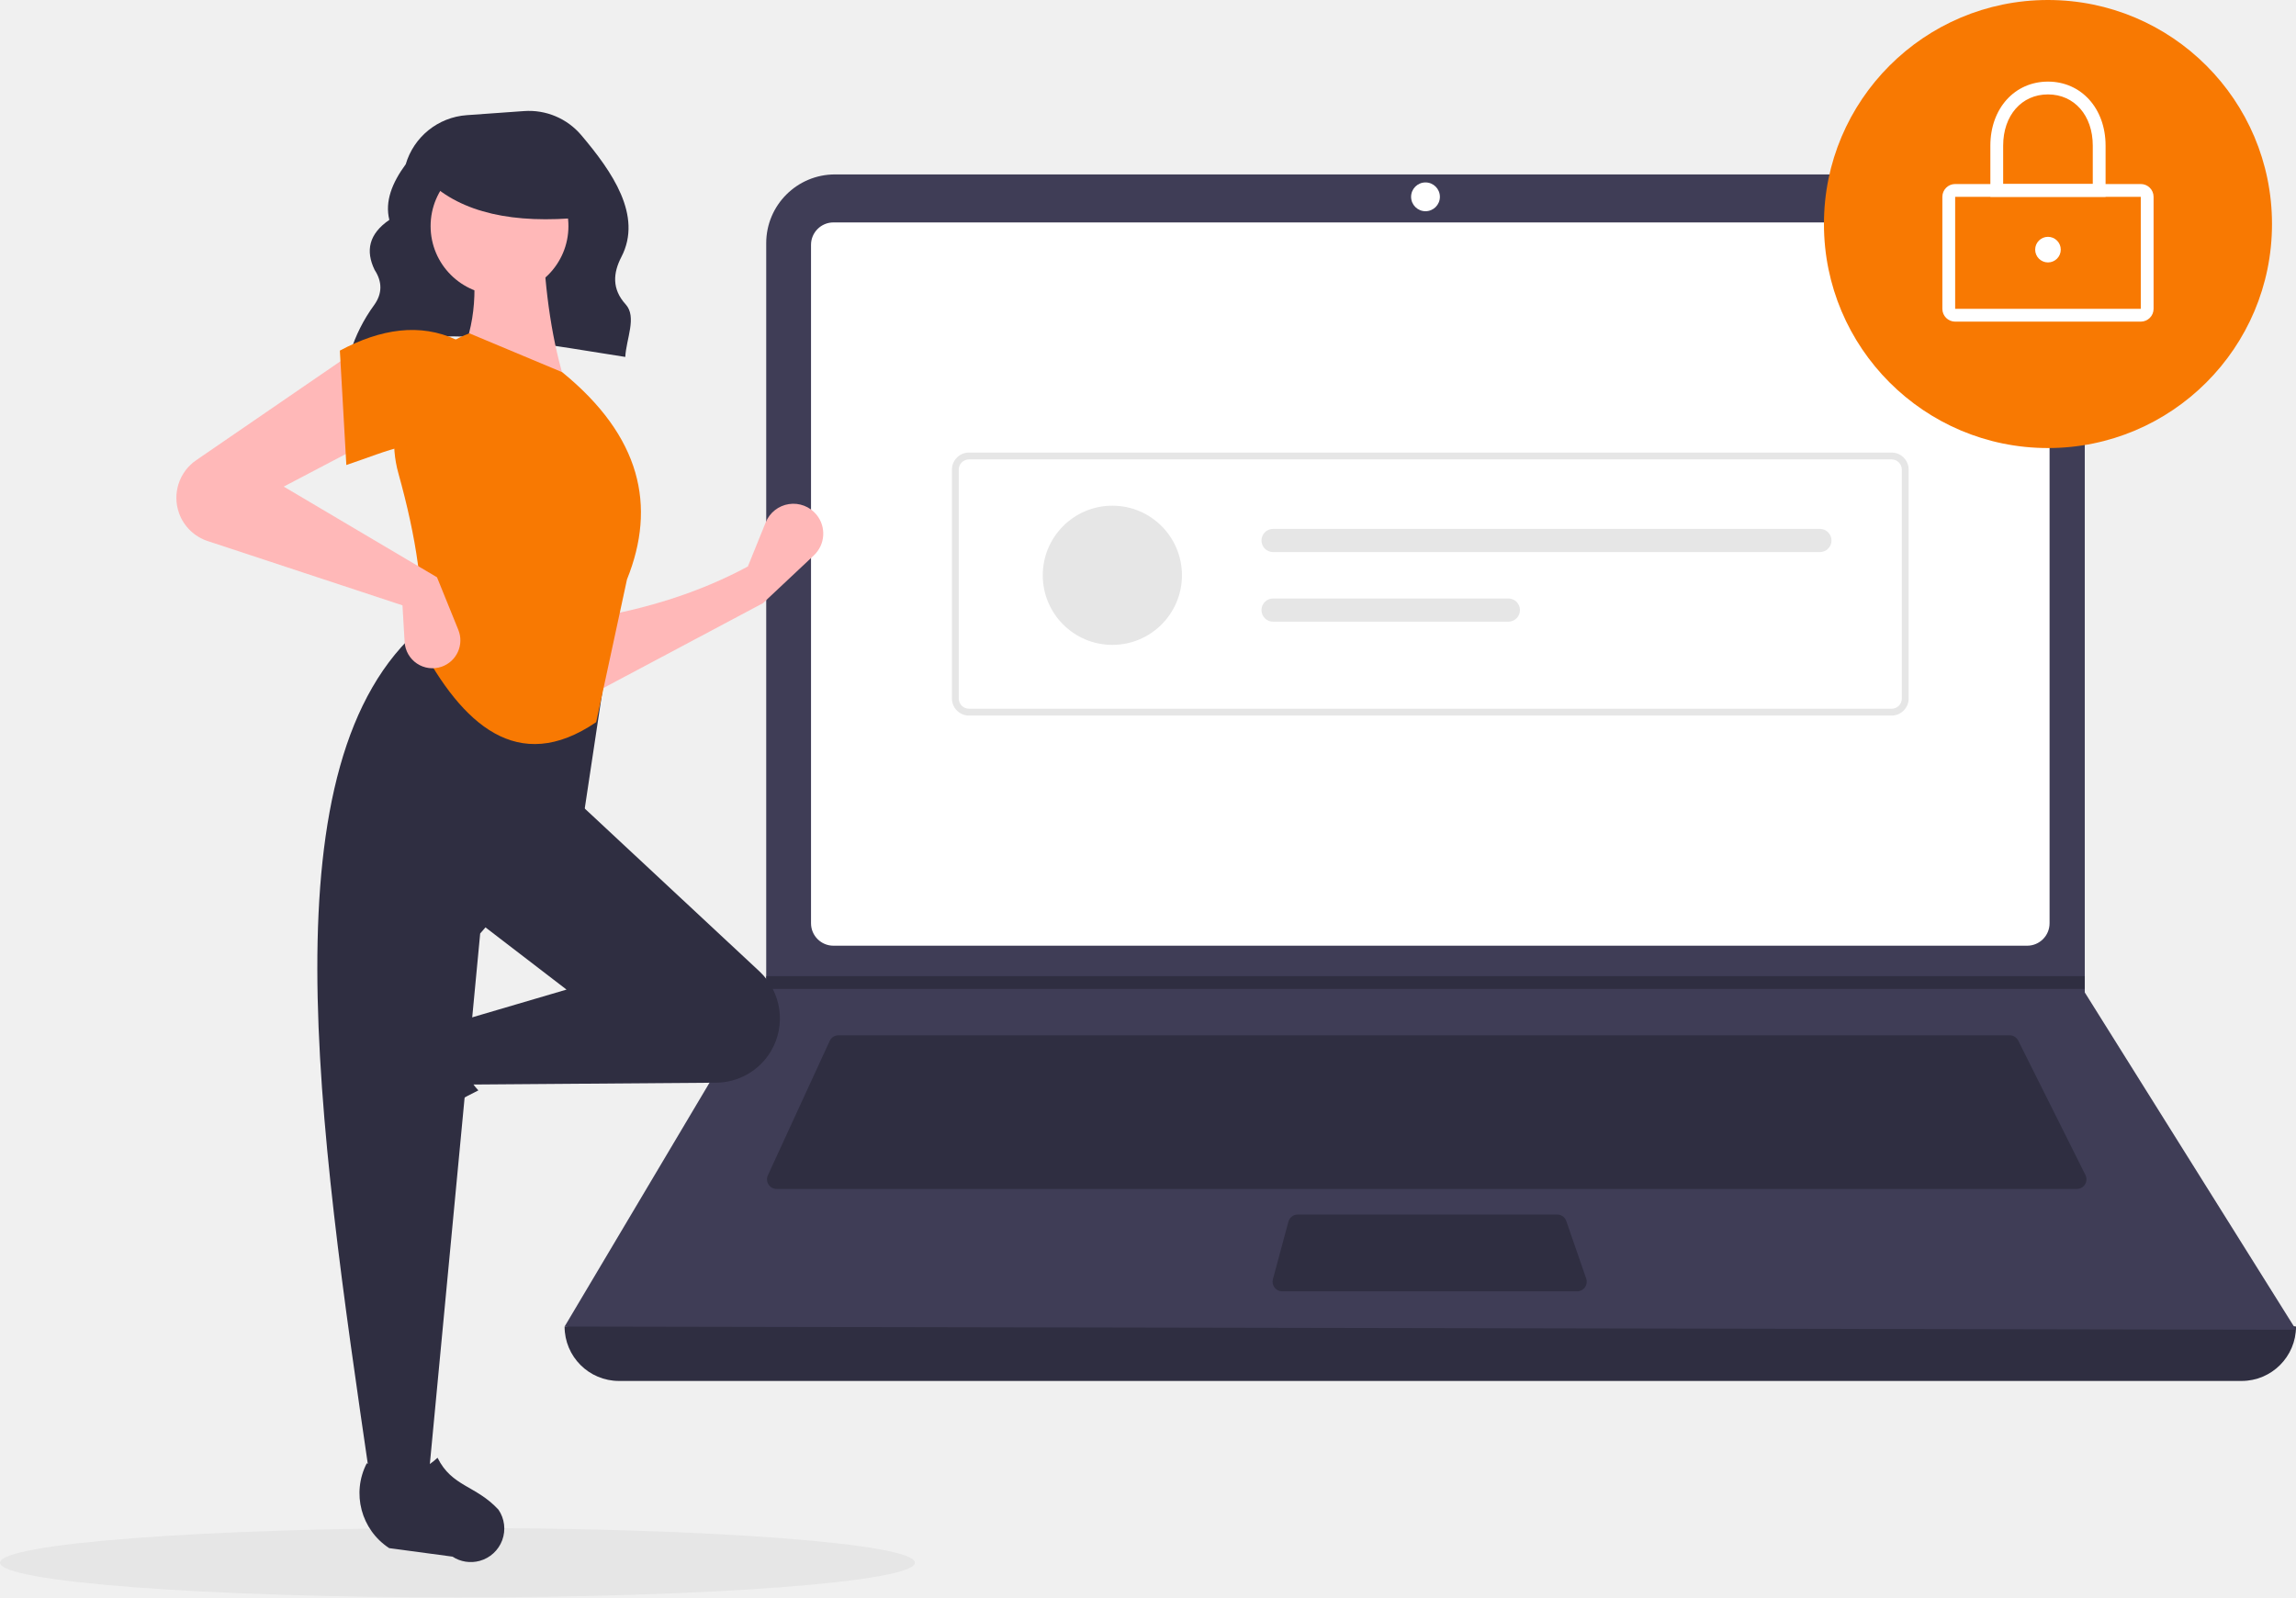
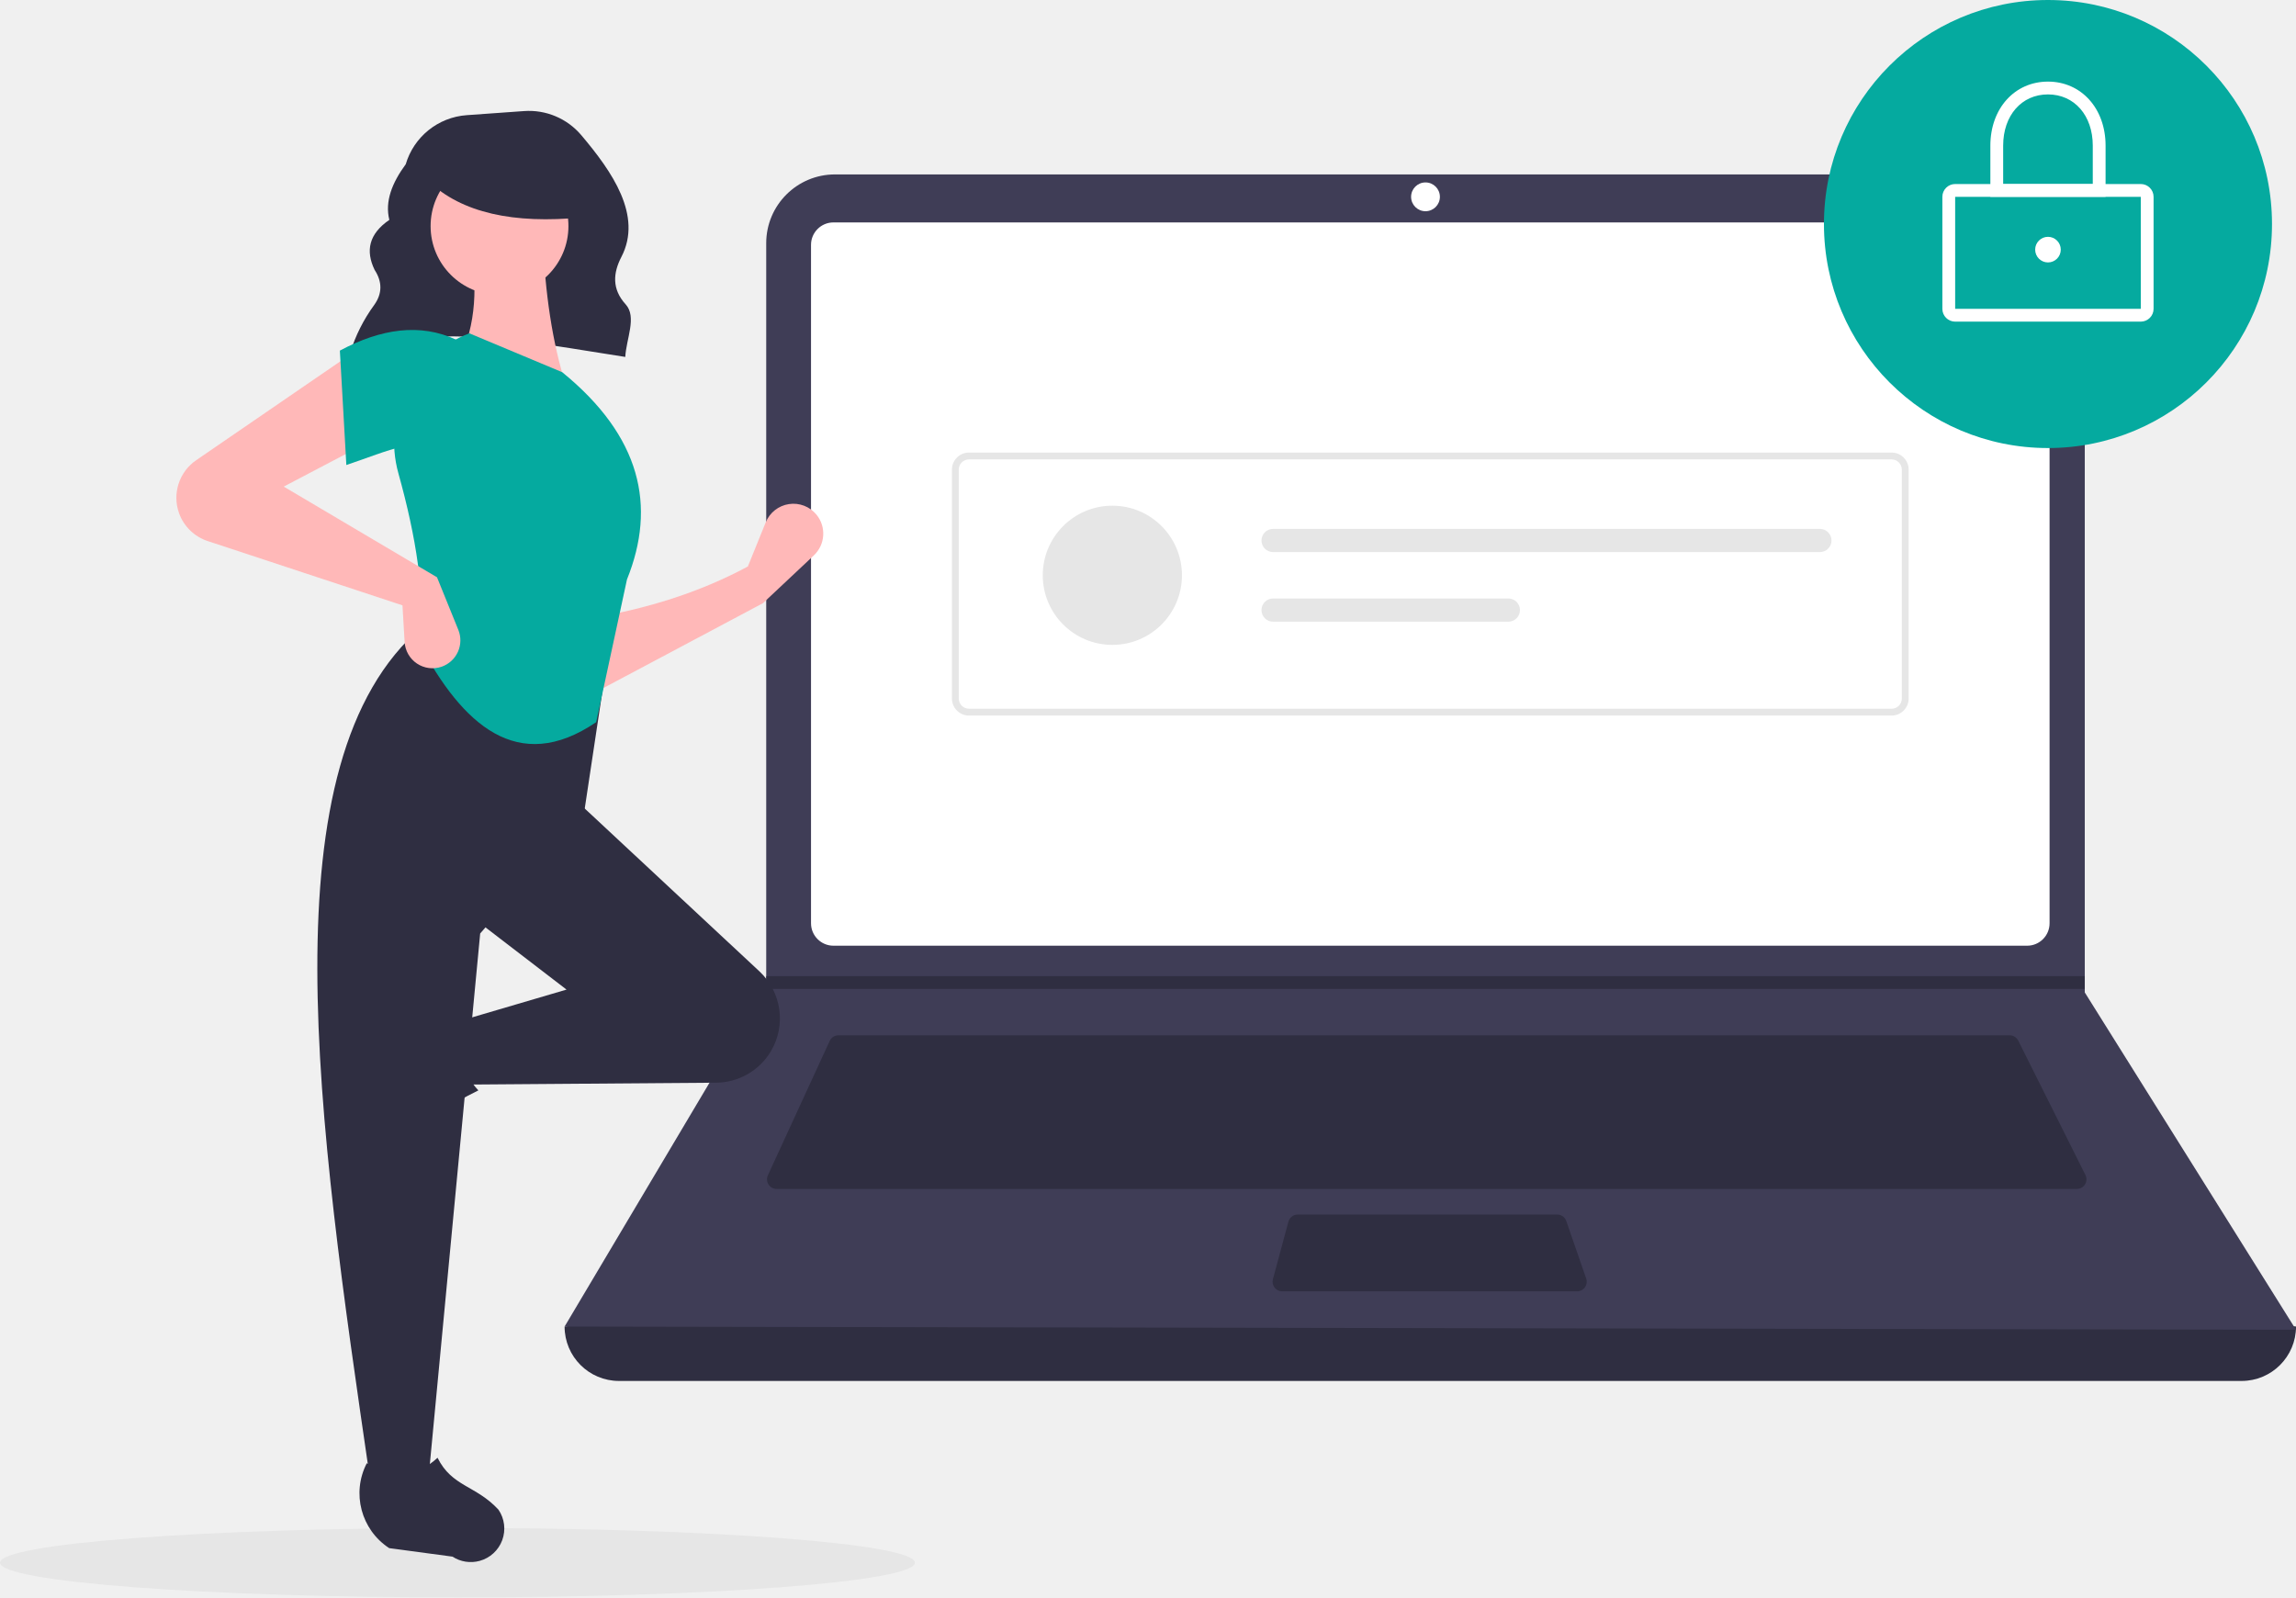
- <svg xmlns="http://www.w3.org/2000/svg" id="a5c16198-98a1-478b-8909-43624583dcf2" data-name="Layer 1" width="793" height="551.732" viewBox="0 0 793 551.732">
+ <svg xmlns="http://www.w3.org/2000/svg" data-name="Layer 1" width="793" height="551.732" viewBox="0 0 793 551.732">
  <ellipse cx="158" cy="539.732" rx="158" ry="12" fill="#e6e6e6" />
  <path d="M324.272,296.554c27.497-11.695,61.744-4.285,95.191.858.311-6.228,4.084-13.808.132-18.153-4.801-5.279-4.359-10.825-1.47-16.404,7.388-14.265-3.197-29.444-13.884-42.065a23.669,23.669,0,0,0-19.755-8.292l-19.797,1.414A23.709,23.709,0,0,0,343.635,230.859v0c-4.727,6.429-7.257,12.841-5.664,19.219-7.081,4.839-8.27,10.68-5.089,17.264,2.698,4.146,2.669,8.182-.123,12.106a55.891,55.891,0,0,0-8.31,16.506Z" transform="translate(-203.5 -174.1342)" fill="#2f2e41" />
  <path d="M977.709,651.097H417.291A18.791,18.791,0,0,1,398.5,632.306h0q304.727-35.415,598,0h0A18.791,18.791,0,0,1,977.709,651.097Z" transform="translate(-203.5 -174.1342)" fill="#2f2e41" />
  <path d="M996.5,633.412l-598-1.105,69.306-116.616.332-.553V258.131a23.752,23.752,0,0,1,23.754-23.754H899.792a23.752,23.752,0,0,1,23.754,23.754V516.906Z" transform="translate(-203.5 -174.1342)" fill="#3f3d56" />
  <path d="M491.35,250.957a7.746,7.746,0,0,0-7.738,7.738V493.031a7.747,7.747,0,0,0,7.738,7.738H903.65a7.747,7.747,0,0,0,7.738-7.738V258.694a7.747,7.747,0,0,0-7.738-7.738Z" transform="translate(-203.5 -174.1342)" fill="#fff" />
  <path d="M493.078,531.718a3.325,3.325,0,0,0-3.013,1.93l-21.355,46.425a3.316,3.316,0,0,0,3.012,4.702H920.814a3.316,3.316,0,0,0,2.965-4.799L900.567,533.551a3.299,3.299,0,0,0-2.965-1.833Z" transform="translate(-203.5 -174.1342)" fill="#2f2e41" />
  <circle cx="492.342" cy="67.98" r="4.974" fill="#fff" />
  <path d="M651.7,593.619a3.321,3.321,0,0,0-3.202,2.454l-5.357,19.896a3.316,3.316,0,0,0,3.202,4.179h101.874a3.315,3.315,0,0,0,3.133-4.401l-6.887-19.896a3.318,3.318,0,0,0-3.134-2.231Z" transform="translate(-203.5 -174.1342)" fill="#2f2e41" />
  <polygon points="720.046 337.135 720.046 341.556 264.306 341.556 264.649 341.004 264.649 337.135 720.046 337.135" fill="#2f2e41" />
-   <circle cx="707.335" cy="77.375" r="77.375" fill="#f87902" />
+   <circle cx="707.335" cy="77.375" r="77.375" fill="#05aa9f" />
  <path d="M942.89,285.223H878.779a4.426,4.426,0,0,1-4.421-4.421V242.114a4.426,4.426,0,0,1,4.421-4.421H942.89a4.426,4.426,0,0,1,4.421,4.421v38.688A4.426,4.426,0,0,1,942.89,285.223Zm-64.111-43.109v38.688h64.114L942.89,242.114Z" transform="translate(-203.5 -174.1342)" fill="#fff" />
  <path d="M930.731,242.114h-39.793V224.428c0-12.81,8.368-22.107,19.896-22.107s19.896,9.297,19.896,22.107Zm-35.372-4.421h30.95V224.428c0-10.413-6.363-17.686-15.475-17.686s-15.475,7.273-15.475,17.686Z" transform="translate(-203.5 -174.1342)" fill="#fff" />
  <circle cx="707.335" cy="86.218" r="4.421" fill="#fff" />
  <path d="M856.82,421.284H538.18a5.908,5.908,0,0,1-5.901-5.901V336.342a5.908,5.908,0,0,1,5.901-5.901H856.82a5.908,5.908,0,0,1,5.901,5.901V415.383A5.908,5.908,0,0,1,856.82,421.284Zm-318.64-88.482a3.544,3.544,0,0,0-3.54,3.54V415.383a3.544,3.544,0,0,0,3.54,3.54H856.82a3.544,3.544,0,0,0,3.54-3.54V336.342a3.544,3.544,0,0,0-3.54-3.54Z" transform="translate(-203.5 -174.1342)" fill="#e6e6e6" />
  <circle cx="384.19" cy="198.695" r="24.036" fill="#e6e6e6" />
  <path d="M643.203,356.805a4.006,4.006,0,1,0,0,8.012H832.061a4.006,4.006,0,0,0,0-8.012Z" transform="translate(-203.5 -174.1342)" fill="#e6e6e6" />
  <path d="M643.203,380.842a4.006,4.006,0,1,0,0,8.012H724.469a4.006,4.006,0,1,0,0-8.012Z" transform="translate(-203.5 -174.1342)" fill="#e6e6e6" />
  <path d="M467.022,382.462,408.119,413.778l-.746-26.096c19.226-3.209,37.517-8.797,54.429-17.895l6.16-15.22a10.318,10.318,0,0,1,17.536-2.678l0,0a10.318,10.318,0,0,1-.908,14.069Z" transform="translate(-203.5 -174.1342)" fill="#ffb8b8" />
  <path d="M323.098,563.267v0a11.574,11.574,0,0,1,1.469-9.363l12.939-19.858a22.612,22.612,0,0,1,29.335-7.739h0c-5.438,9.256-4.68,17.377,1.878,24.434a117.631,117.631,0,0,0-27.936,19.045A11.574,11.574,0,0,1,323.098,563.267Z" transform="translate(-203.5 -174.1342)" fill="#2f2e41" />
  <path d="M469.705,537.303l0,0a22.203,22.203,0,0,1-18.871,10.779l-85.96.651-3.728-21.623,38.026-11.184-32.061-24.605L402.154,450.313l63.65,59.324A22.203,22.203,0,0,1,469.705,537.303Z" transform="translate(-203.5 -174.1342)" fill="#2f2e41" />
  <path d="M351.453,685.179H331.321c-18.075-123.898-36.474-248.142,17.895-294.515l64.122,10.439L405.136,455.532l-35.789,41.008Z" transform="translate(-203.5 -174.1342)" fill="#2f2e41" />
  <path d="M369.149,713.246h0a11.574,11.574,0,0,1-9.363-1.469l-21.859-2.938a22.612,22.612,0,0,1-7.741-29.335v0c9.257,5.437,17.377,4.679,24.434-1.879,4.986,10.067,13.201,9.453,21.047,17.935A11.574,11.574,0,0,1,369.149,713.246Z" transform="translate(-203.5 -174.1342)" fill="#2f2e41" />
  <path d="M399.172,307.902l-37.28-8.947c6.192-12.674,6.702-26.776,3.728-41.754l25.351-.746C391.764,275.08,394.167,292.481,399.172,307.902Z" transform="translate(-203.5 -174.1342)" fill="#ffb8b8" />
-   <path d="M409.418,423.552c-27.139,18.493-46.314.633-60.947-26.923,2.033-16.862-1.259-37.041-7.357-58.966a40.138,40.138,0,0,1,24.506-48.401h0l32.061,13.421c27.224,22.19,32.582,46.227,22.368,71.578Z" transform="translate(-203.5 -174.1342)" fill="#f87902" />
+   <path d="M409.418,423.552c-27.139,18.493-46.314.633-60.947-26.923,2.033-16.862-1.259-37.041-7.357-58.966a40.138,40.138,0,0,1,24.506-48.401h0l32.061,13.421c27.224,22.19,32.582,46.227,22.368,71.578Z" transform="translate(-203.5 -174.1342)" fill="#05aa9f" />
  <path d="M331.321,326.542,301.497,342.2l52.938,31.316,7.366,18.17a9.637,9.637,0,0,1-5.789,12.731h0a9.637,9.637,0,0,1-12.762-8.544l-.745-12.663-67.284-22.204a15.733,15.733,0,0,1-9.873-9.611v0a15.733,15.733,0,0,1,5.903-18.303l54.105-37.118Z" transform="translate(-203.5 -174.1342)" fill="#ffb8b8" />
-   <path d="M361.146,329.524c-12.439-5.451-23.749.47-38.026,5.219l-2.237-39.517c14.176-7.556,27.692-9.593,40.263-3.728Z" transform="translate(-203.5 -174.1342)" fill="#f87902" />
+   <path d="M361.146,329.524c-12.439-5.451-23.749.47-38.026,5.219l-2.237-39.517c14.176-7.556,27.692-9.593,40.263-3.728Z" transform="translate(-203.5 -174.1342)" fill="#05aa9f" />
  <circle cx="172.525" cy="78.093" r="23.802" fill="#ffb8b8" />
  <path d="M404.5,249.224c-23.566,2.308-41.523-1.546-53-12.52v-8.838h51Z" transform="translate(-203.5 -174.1342)" fill="#2f2e41" />
</svg>
